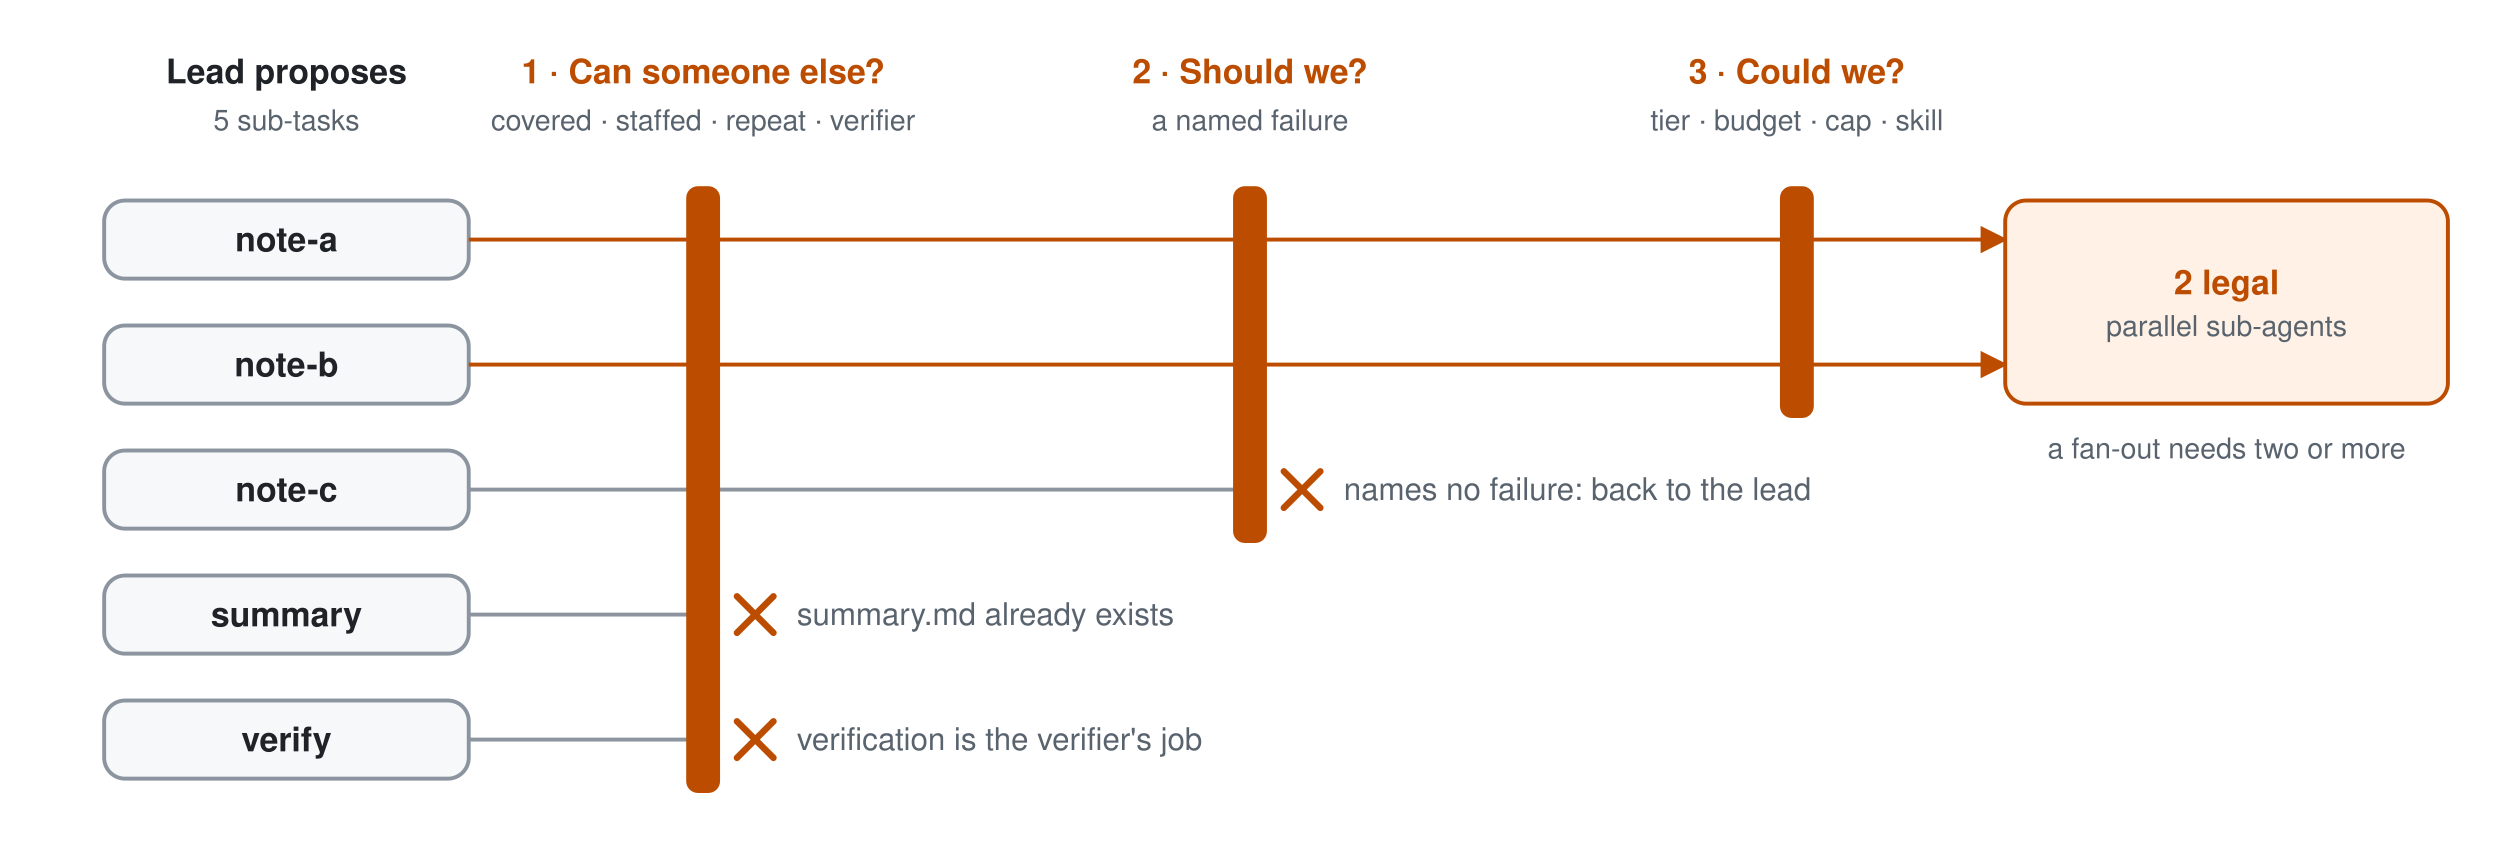
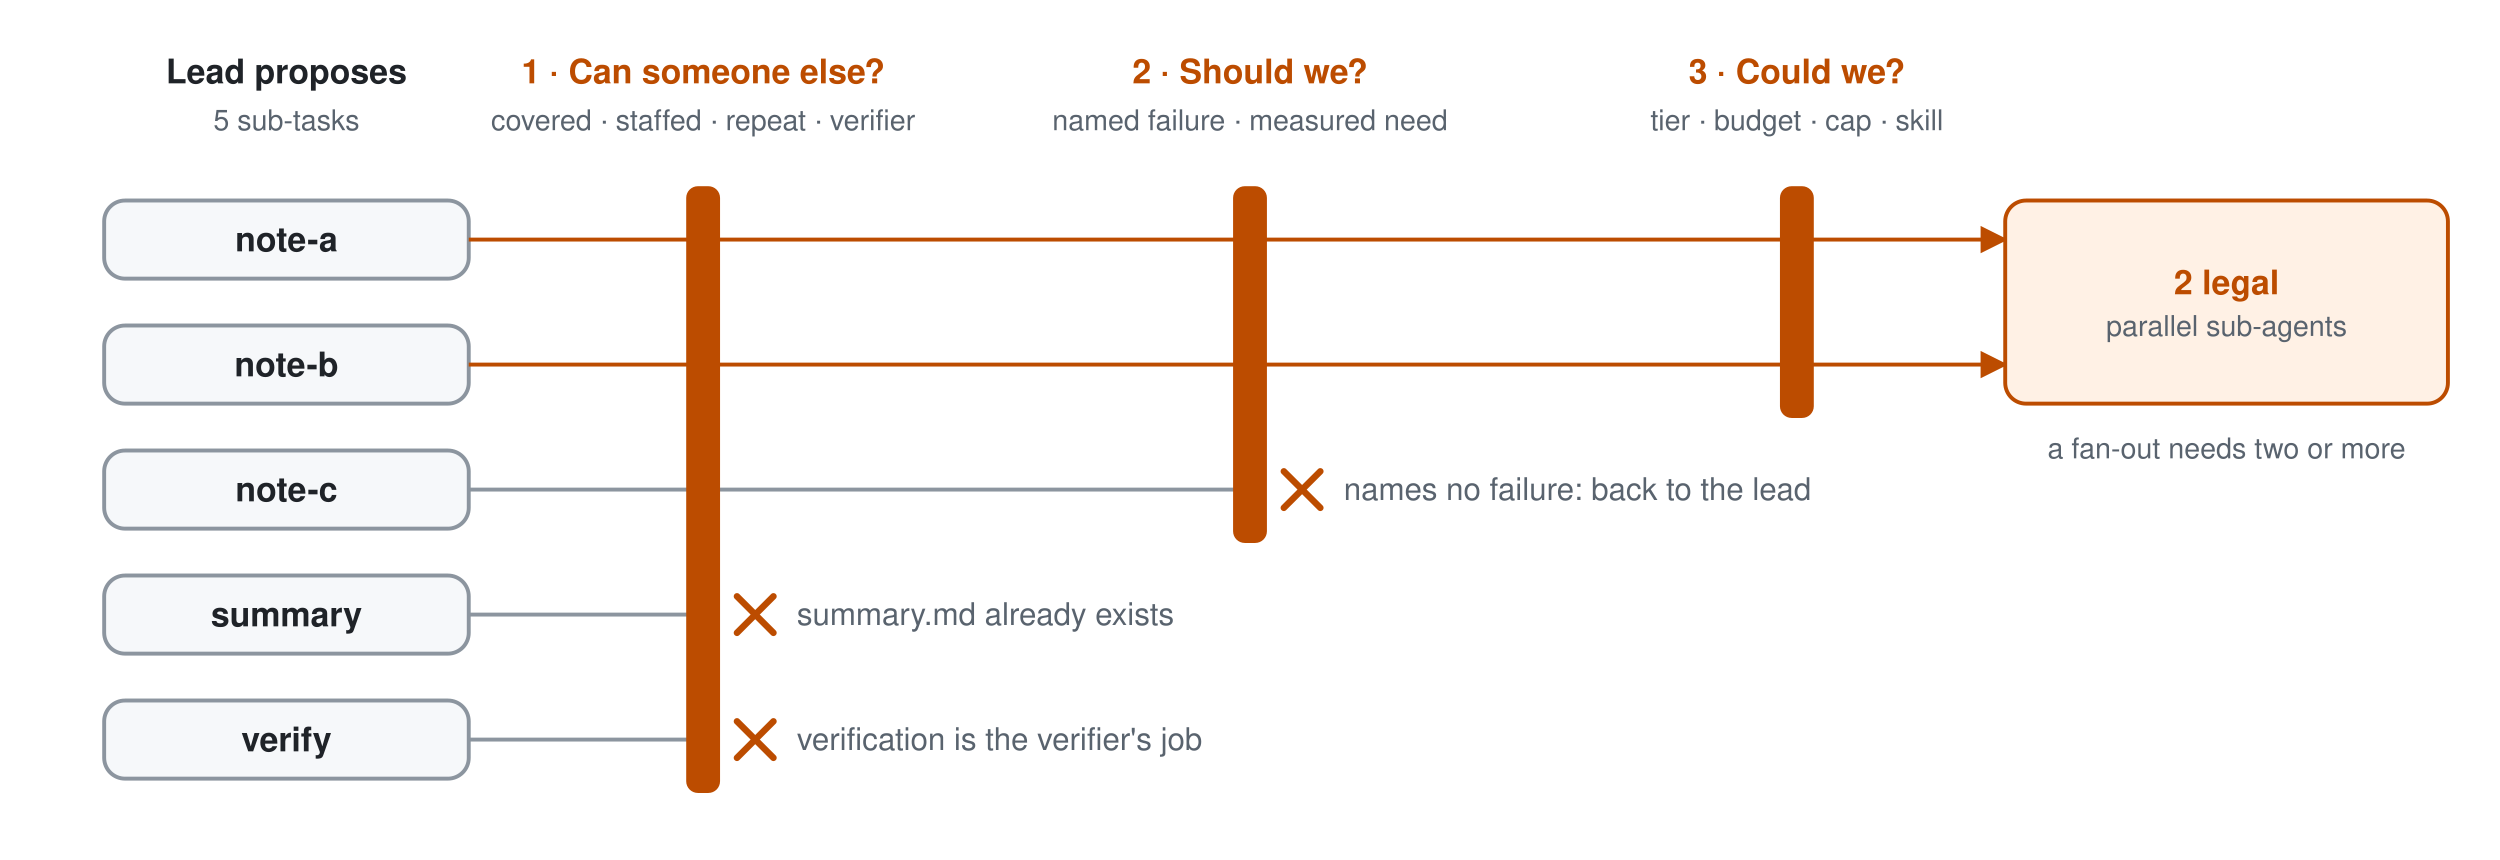
<svg xmlns="http://www.w3.org/2000/svg" viewBox="0 0 960 330" role="img" aria-label="Five proposed sub-tasks pass three gates in order. Two are refused at gate one because the work is already covered, one at gate two because it names no failure and goes back to the lead. Two clear all three gates and run as parallel sub-agents; a fan-out needs at least two." font-family="ui-sans-serif, -apple-system, BlinkMacSystemFont, 'Segoe UI', Helvetica, Arial, sans-serif">
  <defs>
    <marker id="gates-head-accent" viewBox="0 0 10 10" refX="9" refY="5" markerWidth="7" markerHeight="7" orient="auto-start-reverse">
      <path d="M0,0 L10,5 L0,10 z" fill="#bc4c00" />
    </marker>
  </defs>
  <text x="110" y="32" font-size="13" font-weight="700" text-anchor="middle" fill="#1f2328">Lead proposes</text>
  <text x="110" y="50" font-size="11" font-weight="400" text-anchor="middle" fill="#59636e">5 sub-tasks</text>
  <rect x="40" y="77" width="140" height="30" rx="8" fill="#f6f8fa" stroke="#8c959f" stroke-width="1.5" />
  <text x="110.0" y="96.5" font-size="13" font-weight="600" text-anchor="middle" fill="#1f2328">note-a</text>
  <path d="M180,92 H770" fill="none" stroke="#bc4c00" stroke-width="1.5" marker-end="url(#gates-head-accent)" />
  <rect x="40" y="125" width="140" height="30" rx="8" fill="#f6f8fa" stroke="#8c959f" stroke-width="1.5" />
  <text x="110.0" y="144.5" font-size="13" font-weight="600" text-anchor="middle" fill="#1f2328">note-b</text>
  <path d="M180,140 H770" fill="none" stroke="#bc4c00" stroke-width="1.5" marker-end="url(#gates-head-accent)" />
  <rect x="40" y="173" width="140" height="30" rx="8" fill="#f6f8fa" stroke="#8c959f" stroke-width="1.5" />
  <text x="110.0" y="192.5" font-size="13" font-weight="600" text-anchor="middle" fill="#1f2328">note-c</text>
  <path d="M180,188 H476" fill="none" stroke="#8c959f" stroke-width="1.5" />
  <path d="M493,181 L507,195" stroke="#bc4c00" stroke-width="2.5" stroke-linecap="round" />
  <path d="M493,195 L507,181" stroke="#bc4c00" stroke-width="2.5" stroke-linecap="round" />
  <text x="516" y="192" font-size="12" font-weight="400" text-anchor="start" fill="#59636e">names no failure: back to the lead</text>
  <rect x="40" y="221" width="140" height="30" rx="8" fill="#f6f8fa" stroke="#8c959f" stroke-width="1.5" />
  <text x="110.0" y="240.5" font-size="13" font-weight="600" text-anchor="middle" fill="#1f2328">summary</text>
  <path d="M180,236 H266" fill="none" stroke="#8c959f" stroke-width="1.5" />
  <path d="M283,229 L297,243" stroke="#bc4c00" stroke-width="2.5" stroke-linecap="round" />
  <path d="M283,243 L297,229" stroke="#bc4c00" stroke-width="2.5" stroke-linecap="round" />
  <text x="306" y="240" font-size="12" font-weight="400" text-anchor="start" fill="#59636e">summary.md already exists</text>
  <rect x="40" y="269" width="140" height="30" rx="8" fill="#f6f8fa" stroke="#8c959f" stroke-width="1.5" />
  <text x="110.0" y="288.5" font-size="13" font-weight="600" text-anchor="middle" fill="#1f2328">verify</text>
  <path d="M180,284 H266" fill="none" stroke="#8c959f" stroke-width="1.5" />
  <path d="M283,277 L297,291" stroke="#bc4c00" stroke-width="2.5" stroke-linecap="round" />
  <path d="M283,291 L297,277" stroke="#bc4c00" stroke-width="2.5" stroke-linecap="round" />
  <text x="306" y="288" font-size="12" font-weight="400" text-anchor="start" fill="#59636e">verification is the verifier's job</text>
  <rect x="264" y="72" width="12" height="232" rx="4" fill="#bc4c00" stroke="#bc4c00" stroke-width="1" />
  <text x="270" y="32" font-size="13" font-weight="700" text-anchor="middle" fill="#bc4c00">1 · Can someone else?</text>
  <text x="270" y="50" font-size="11" font-weight="400" text-anchor="middle" fill="#59636e">covered · staffed · repeat · verifier</text>
  <rect x="474" y="72" width="12" height="136" rx="4" fill="#bc4c00" stroke="#bc4c00" stroke-width="1" />
  <text x="480" y="32" font-size="13" font-weight="700" text-anchor="middle" fill="#bc4c00">2 · Should we?</text>
-   <text x="480" y="50" font-size="11" font-weight="400" text-anchor="middle" fill="#59636e">a named failure</text>
+   <text x="480" y="50" font-size="11" font-weight="400" text-anchor="middle" fill="#59636e">named failure · measured need</text>
  <rect x="684" y="72" width="12" height="88" rx="4" fill="#bc4c00" stroke="#bc4c00" stroke-width="1" />
  <text x="690" y="32" font-size="13" font-weight="700" text-anchor="middle" fill="#bc4c00">3 · Could we?</text>
  <text x="690" y="50" font-size="11" font-weight="400" text-anchor="middle" fill="#59636e">tier · budget · cap · skill</text>
  <rect x="770" y="77" width="170" height="78" rx="8" fill="#fff1e5" stroke="#bc4c00" stroke-width="1.5" />
  <text x="855.0" y="113.0" font-size="13" font-weight="600" text-anchor="middle" fill="#bc4c00">2 legal</text>
  <text x="855.0" y="129.0" font-size="11" font-weight="400" text-anchor="middle" fill="#59636e">parallel sub-agents</text>
  <text x="855" y="176" font-size="11" font-weight="400" text-anchor="middle" fill="#59636e">a fan-out needs two or more</text>
</svg>
